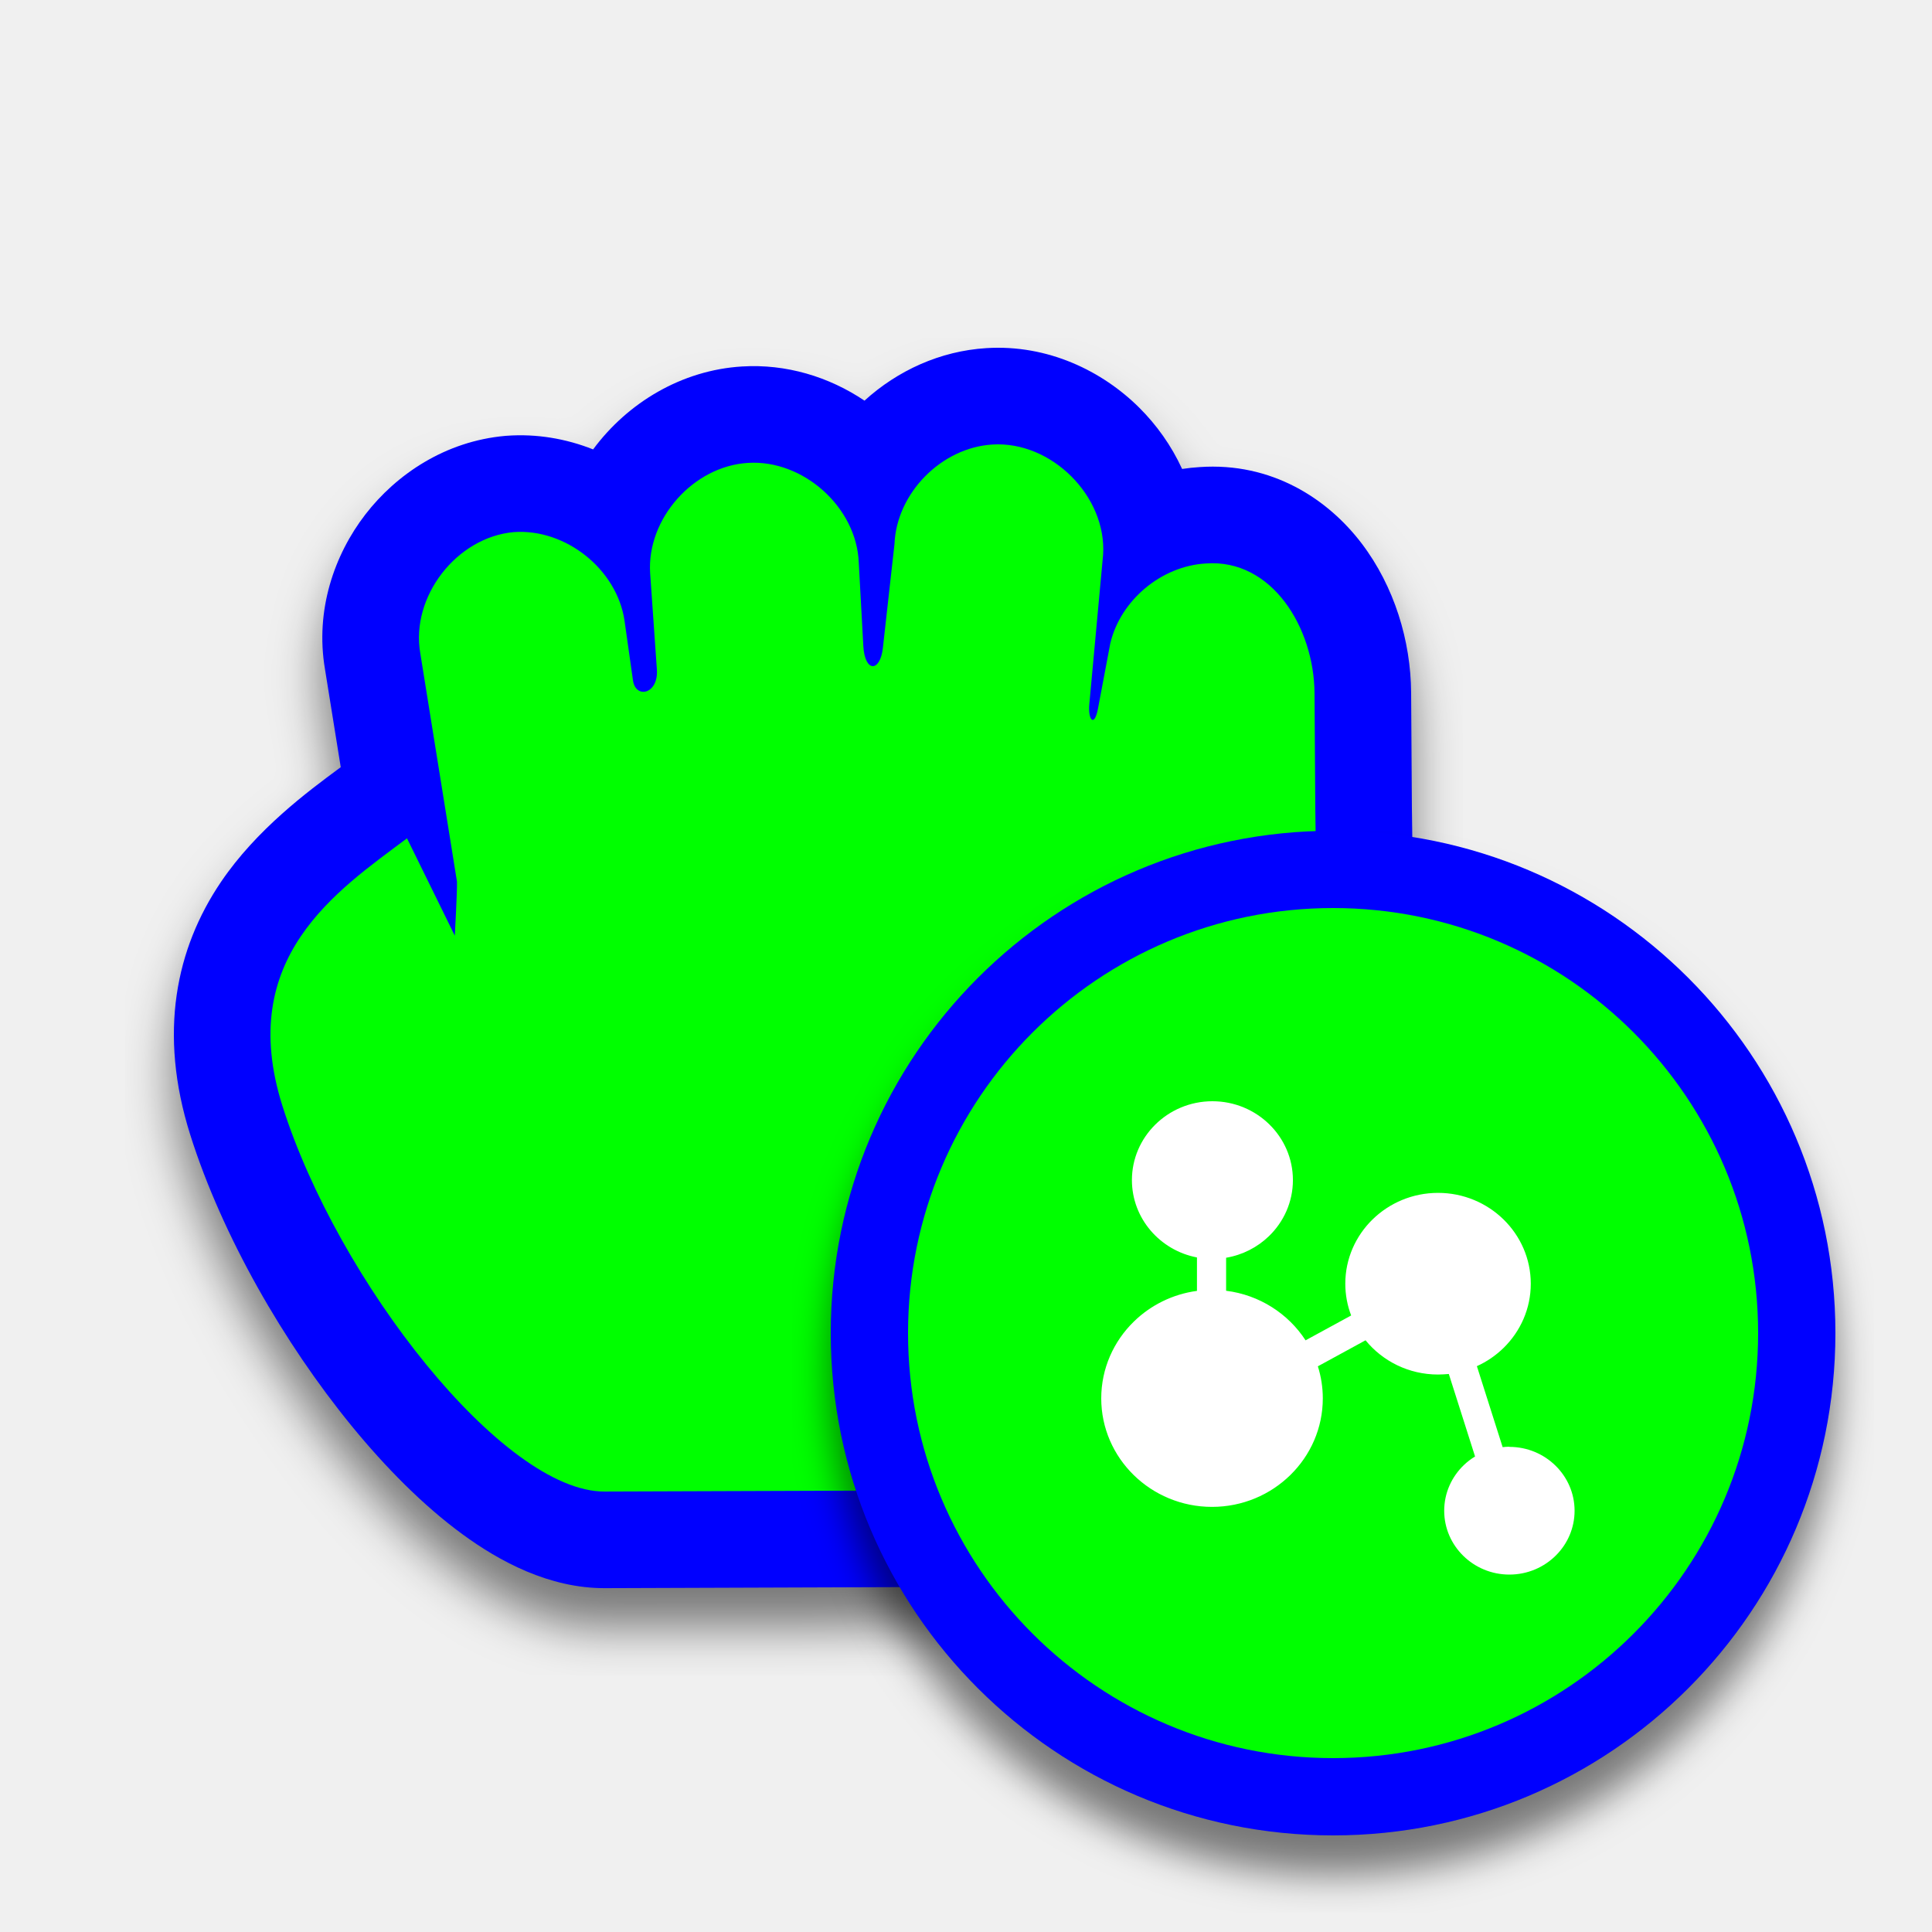
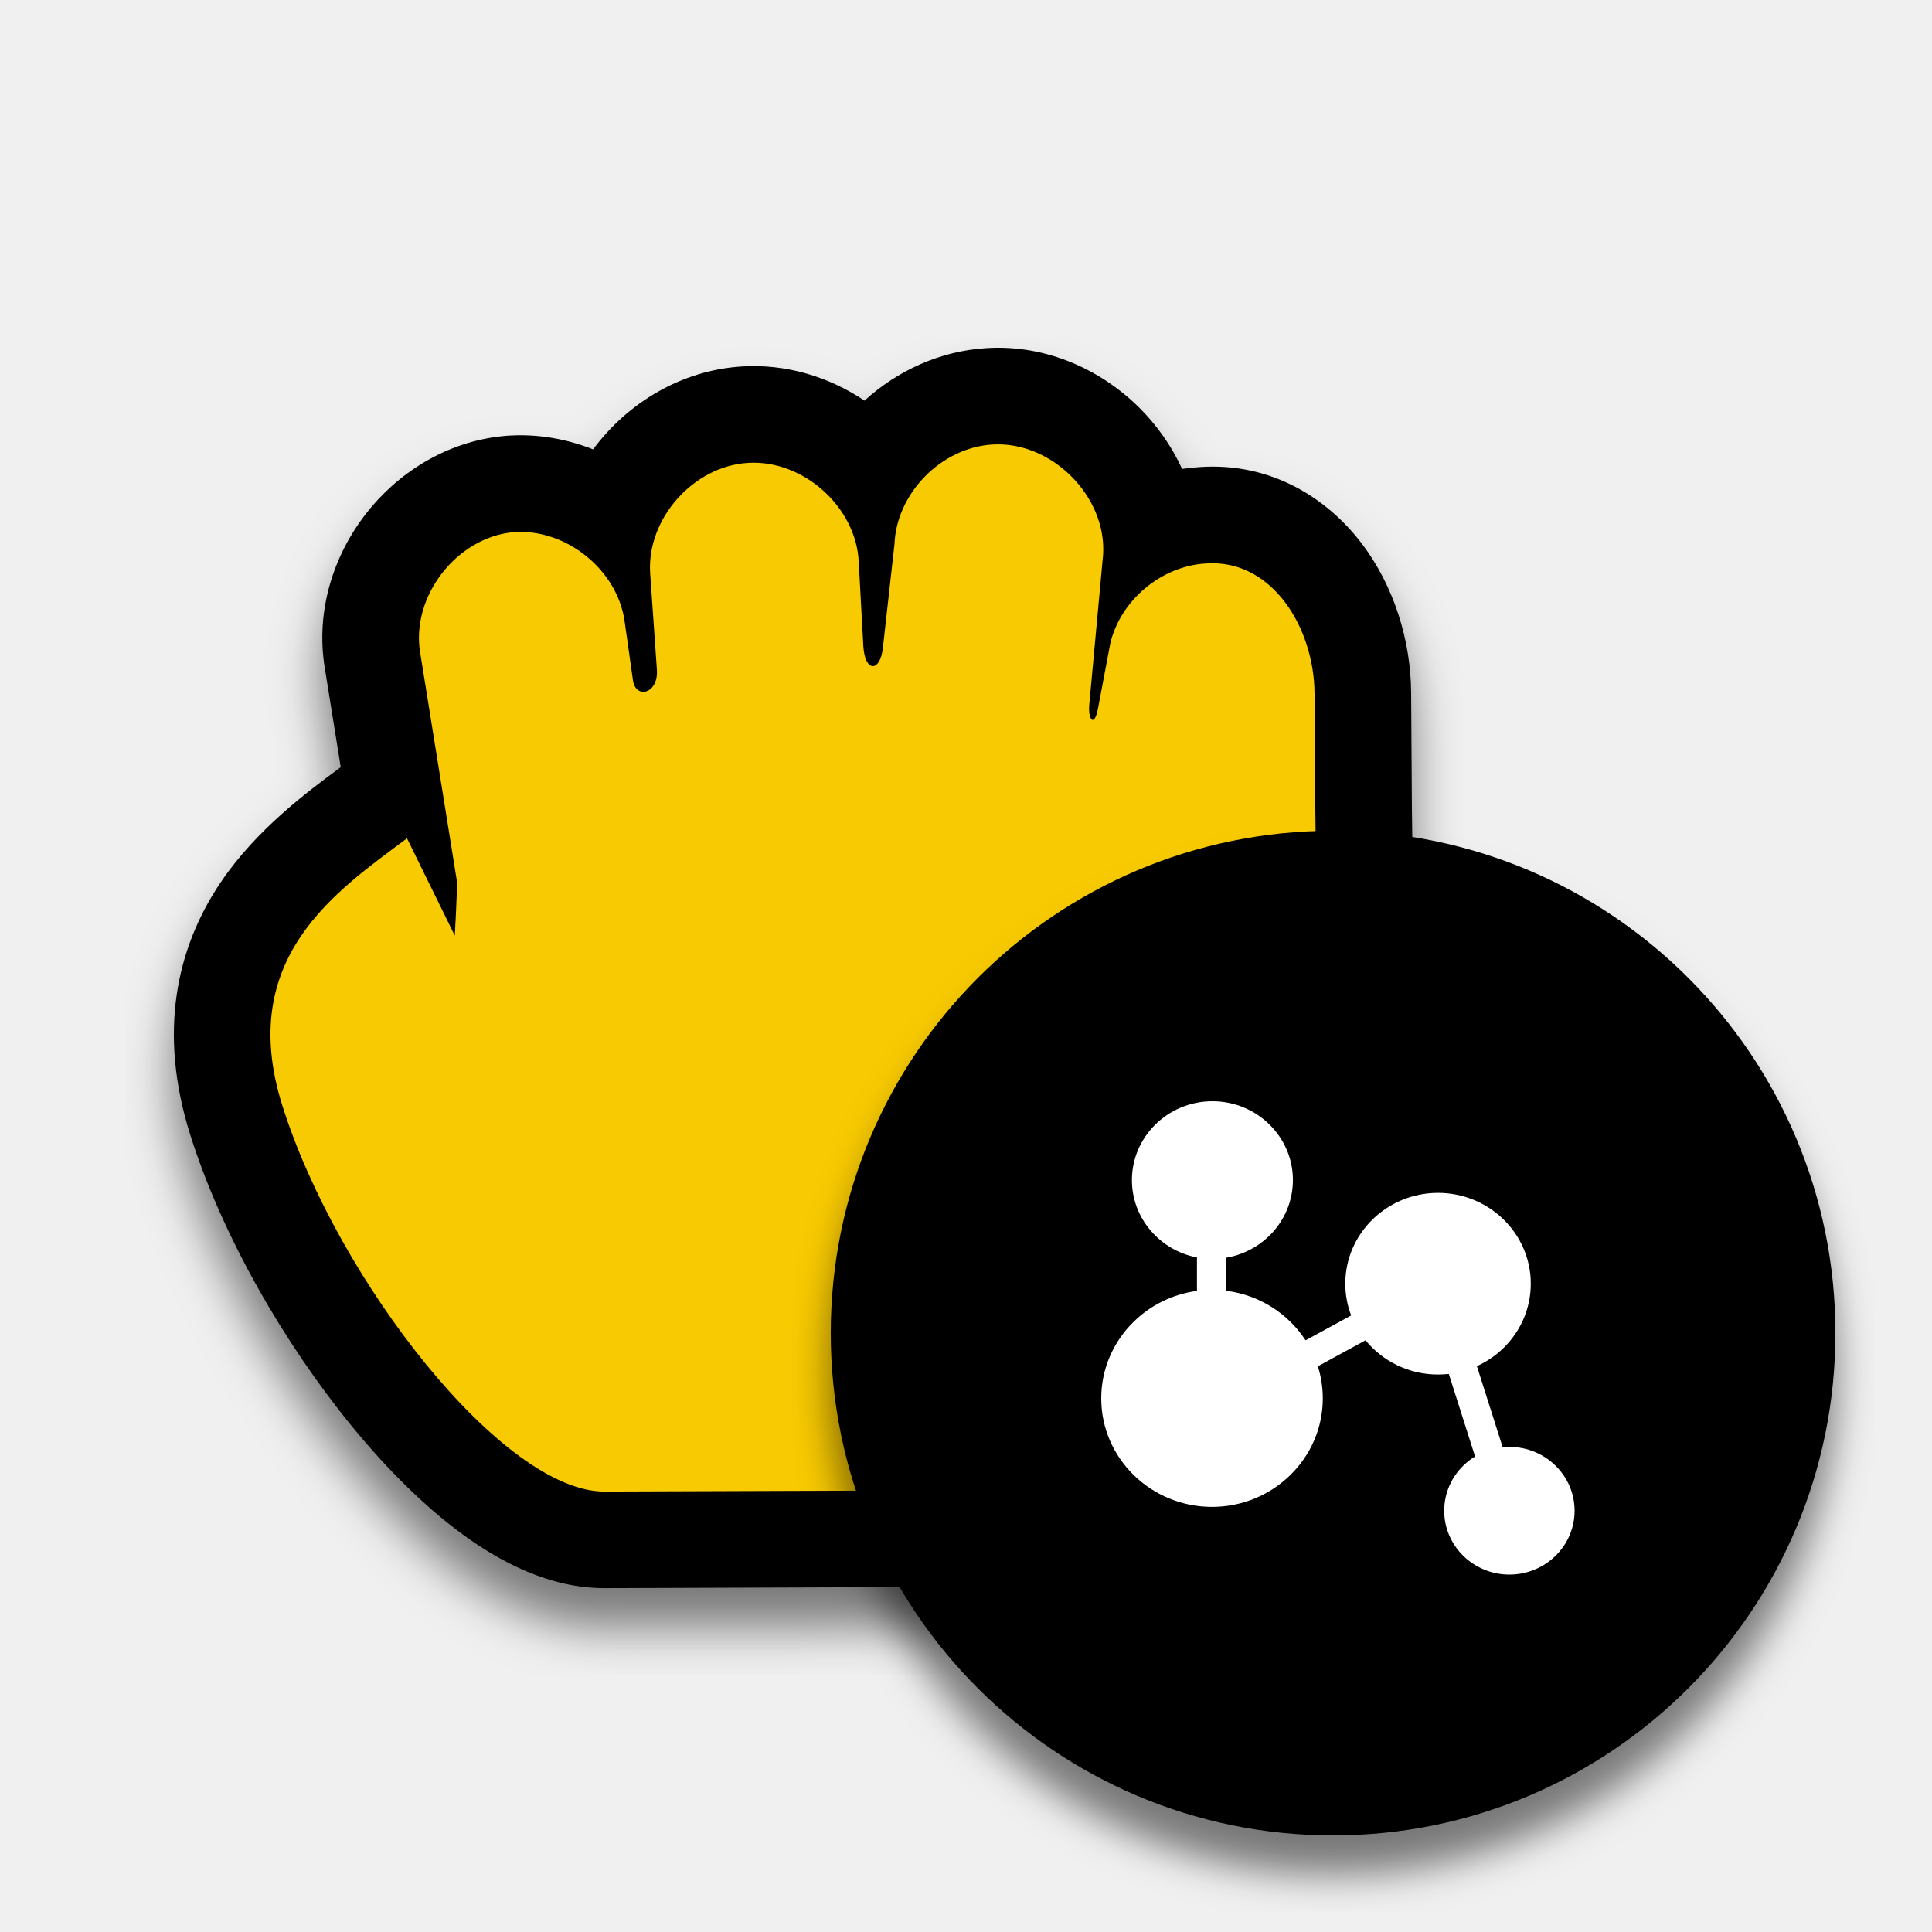
<svg xmlns="http://www.w3.org/2000/svg" width="200" height="200" viewBox="0 0 200 200" fill="none">
  <g filter="url(#filter0_d)">
-     <path d="M61.398 46.523C64.982 41.676 70.572 38.319 76.809 37.938C81.391 37.653 85.819 39.006 89.493 41.475C92.913 38.361 97.328 36.336 102.09 36.039C108.471 35.633 114.124 38.41 117.947 42.216C119.709 43.969 121.256 46.115 122.372 48.547C122.969 48.455 123.571 48.39 124.179 48.353C131.658 47.832 137.457 51.65 140.958 56.256C144.347 60.714 146.044 66.351 146.079 71.7L146.079 71.704L146.158 83.581C146.172 85.63 146.22 87.833 146.272 90.177C146.649 107.424 147.193 132.228 135.369 158.31L132.718 164.159L62.666 164.405L62.648 164.405C56.829 164.436 51.648 161.589 47.857 158.812C43.802 155.843 39.896 151.887 36.387 147.594C29.405 139.051 23.003 127.947 19.696 117.477C16.358 106.912 18.226 98.171 22.872 91.304C26.558 85.855 31.881 81.924 35.151 79.51L35.274 79.42L33.641 69.263C32.605 63.166 34.614 57.416 37.822 53.257C41.045 49.08 46.116 45.676 52.288 45.124L52.371 45.117L52.455 45.111C55.553 44.886 58.599 45.408 61.398 46.523Z" fill="#0000FF" />
+     <path d="M61.398 46.523C64.982 41.676 70.572 38.319 76.809 37.938C81.391 37.653 85.819 39.006 89.493 41.475C92.913 38.361 97.328 36.336 102.09 36.039C108.471 35.633 114.124 38.41 117.947 42.216C119.709 43.969 121.256 46.115 122.372 48.547C122.969 48.455 123.571 48.39 124.179 48.353C131.658 47.832 137.457 51.65 140.958 56.256C144.347 60.714 146.044 66.351 146.079 71.7L146.079 71.704L146.158 83.581C146.172 85.63 146.22 87.833 146.272 90.177C146.649 107.424 147.193 132.228 135.369 158.31L132.718 164.159L62.666 164.405L62.648 164.405C56.829 164.436 51.648 161.589 47.857 158.812C43.802 155.843 39.896 151.887 36.387 147.594C29.405 139.051 23.003 127.947 19.696 117.477C16.358 106.912 18.226 98.171 22.872 91.304C26.558 85.855 31.881 81.924 35.151 79.51L35.274 79.42L33.641 69.263C32.605 63.166 34.614 57.416 37.822 53.257C41.045 49.08 46.116 45.676 52.288 45.124L52.371 45.117L52.455 45.111C55.553 44.886 58.599 45.408 61.398 46.523Z" fill="#000000" />
  </g>
-   <path d="M77.426 47.919C71.769 48.261 66.939 53.708 67.303 59.338L68.001 69.317C68.177 71.854 65.802 72.384 65.526 70.437L64.652 64.264C63.878 58.946 58.564 54.693 53.179 55.084C47.255 55.614 42.492 61.789 43.507 67.623L47.306 91.261C47.342 92.171 47.081 96.859 47.081 96.859L42.132 86.782C34.903 92.202 24.388 99.132 29.232 114.465C34.964 132.61 52.106 154.472 62.602 154.404L126.262 154.181C138.579 127.009 136.28 101.63 136.159 83.648L136.079 71.766C136.036 64.958 131.653 57.828 124.832 58.331C120.218 58.594 115.986 62.136 114.934 66.616L113.664 73.348C113.286 75.355 112.614 74.529 112.765 72.9L114.192 57.438C114.586 51.361 108.825 45.626 102.719 46.019C97.441 46.344 92.808 51.059 92.597 56.319L91.395 67.079C91.114 69.592 89.523 69.654 89.37 66.855L88.898 58.219C88.67 52.512 83.153 47.558 77.426 47.919Z" fill="#00FF00">
+   <path d="M77.426 47.919C71.769 48.261 66.939 53.708 67.303 59.338L68.001 69.317C68.177 71.854 65.802 72.384 65.526 70.437L64.652 64.264C63.878 58.946 58.564 54.693 53.179 55.084C47.255 55.614 42.492 61.789 43.507 67.623L47.306 91.261C47.342 92.171 47.081 96.859 47.081 96.859L42.132 86.782C34.903 92.202 24.388 99.132 29.232 114.465C34.964 132.61 52.106 154.472 62.602 154.404L126.262 154.181C138.579 127.009 136.28 101.63 136.159 83.648L136.079 71.766C136.036 64.958 131.653 57.828 124.832 58.331C120.218 58.594 115.986 62.136 114.934 66.616L113.664 73.348C113.286 75.355 112.614 74.529 112.765 72.9L114.192 57.438C114.586 51.361 108.825 45.626 102.719 46.019C97.441 46.344 92.808 51.059 92.597 56.319L91.395 67.079C91.114 69.592 89.523 69.654 89.37 66.855L88.898 58.219C88.67 52.512 83.153 47.558 77.426 47.919Z" fill="#F8CA01">
    <animate attributeName="fill" values="#F8CA01;#F47F02;#F65054;#884FF9;#2590F9;#0FC584;#F8CA01" dur="1.5s" repeatCount="1" />
  </path>
  <g filter="url(#filter1_d)">
-     <path d="M190 138C190 166.719 166.719 190 138 190C109.281 190 86 166.719 86 138C86 109.281 109.281 86 138 86C166.719 86 190 109.281 190 138Z" fill="#0000FF" />
-     <path d="M182 138C182 162.301 162.301 182 138 182C113.699 182 94 162.301 94 138C94 113.699 113.699 94 138 94C162.301 94 182 113.699 182 138Z" fill="#00FF00" />
+     <path d="M190 138C190 166.719 166.719 190 138 190C109.281 190 86 166.719 86 138C86 109.281 109.281 86 138 86C166.719 86 190 109.281 190 138Z" fill="#000000" />
+     <path d="M182 138C182 162.301 162.301 182 138 182C113.699 182 94 162.301 94 138C94 113.699 113.699 94 138 94C162.301 94 182 113.699 182 138Z" fill="#000000" />
    <path d="M156.251 149.766C156.016 149.766 155.782 149.779 155.553 149.809L152.887 141.425C153.923 140.955 154.857 140.312 155.654 139.531C157.391 137.828 158.466 135.479 158.466 132.889C158.466 127.704 154.159 123.486 148.865 123.486C146.221 123.486 143.822 124.539 142.083 126.24C140.342 127.943 139.265 130.295 139.265 132.889C139.265 134.045 139.48 135.153 139.871 136.177L135.152 138.75C133.364 135.995 130.383 134.05 126.927 133.619V130.202C128.633 129.914 130.164 129.119 131.348 127.978C132.886 126.497 133.842 124.436 133.842 122.161C133.842 117.661 130.104 114 125.509 114C123.186 114 121.082 114.936 119.57 116.443C118.091 117.916 117.176 119.936 117.176 122.161C117.176 126.126 120.077 129.437 123.909 130.17V133.632C121.375 133.972 119.102 135.123 117.374 136.811C115.29 138.845 114 141.658 114 144.76C114 150.954 119.145 155.992 125.468 155.992C128.636 155.992 131.507 154.728 133.584 152.687C135.655 150.655 136.936 147.85 136.936 144.76C136.936 143.605 136.757 142.49 136.424 141.44L141.361 138.746C143.122 140.905 145.831 142.291 148.865 142.291C149.242 142.291 149.615 142.263 149.982 142.234L152.698 150.774C152.284 151.027 151.898 151.32 151.55 151.653C150.289 152.855 149.503 154.535 149.503 156.391C149.503 160.035 152.531 163 156.252 163C158.147 163 159.862 162.231 161.089 160.996C162.273 159.805 163 158.179 163 156.391C163 152.746 159.972 149.781 156.252 149.781L156.251 149.766Z" fill="white" />
  </g>
  <defs>
    <filter id="filter0_d" x="13" y="35" width="138.419" height="138.405" filterUnits="userSpaceOnUse" color-interpolation-filters="sRGB">
      <feFlood flood-opacity="0" result="BackgroundImageFix" />
      <feColorMatrix in="SourceAlpha" type="matrix" values="0 0 0 0 0 0 0 0 0 0 0 0 0 0 0 0 0 0 127 0" />
      <feOffset dy="4" />
      <feGaussianBlur stdDeviation="2.5" />
      <feColorMatrix type="matrix" values="0 0 0 0 0 0 0 0 0 0 0 0 0 0 0 0 0 0 0.5 0" />
      <feBlend mode="normal" in2="BackgroundImageFix" result="effect1_dropShadow" />
      <feBlend mode="normal" in="SourceGraphic" in2="effect1_dropShadow" result="shape" />
    </filter>
    <filter id="filter1_d" x="82" y="86" width="112" height="112" filterUnits="userSpaceOnUse" color-interpolation-filters="sRGB">
      <feFlood flood-opacity="0" result="BackgroundImageFix" />
      <feColorMatrix in="SourceAlpha" type="matrix" values="0 0 0 0 0 0 0 0 0 0 0 0 0 0 0 0 0 0 127 0" />
      <feOffset dy="4" />
      <feGaussianBlur stdDeviation="2" />
      <feColorMatrix type="matrix" values="0 0 0 0 0 0 0 0 0 0 0 0 0 0 0 0 0 0 0.5 0" />
      <feBlend mode="normal" in2="BackgroundImageFix" result="effect1_dropShadow" />
      <feBlend mode="normal" in="SourceGraphic" in2="effect1_dropShadow" result="shape" />
    </filter>
  </defs>
</svg>
